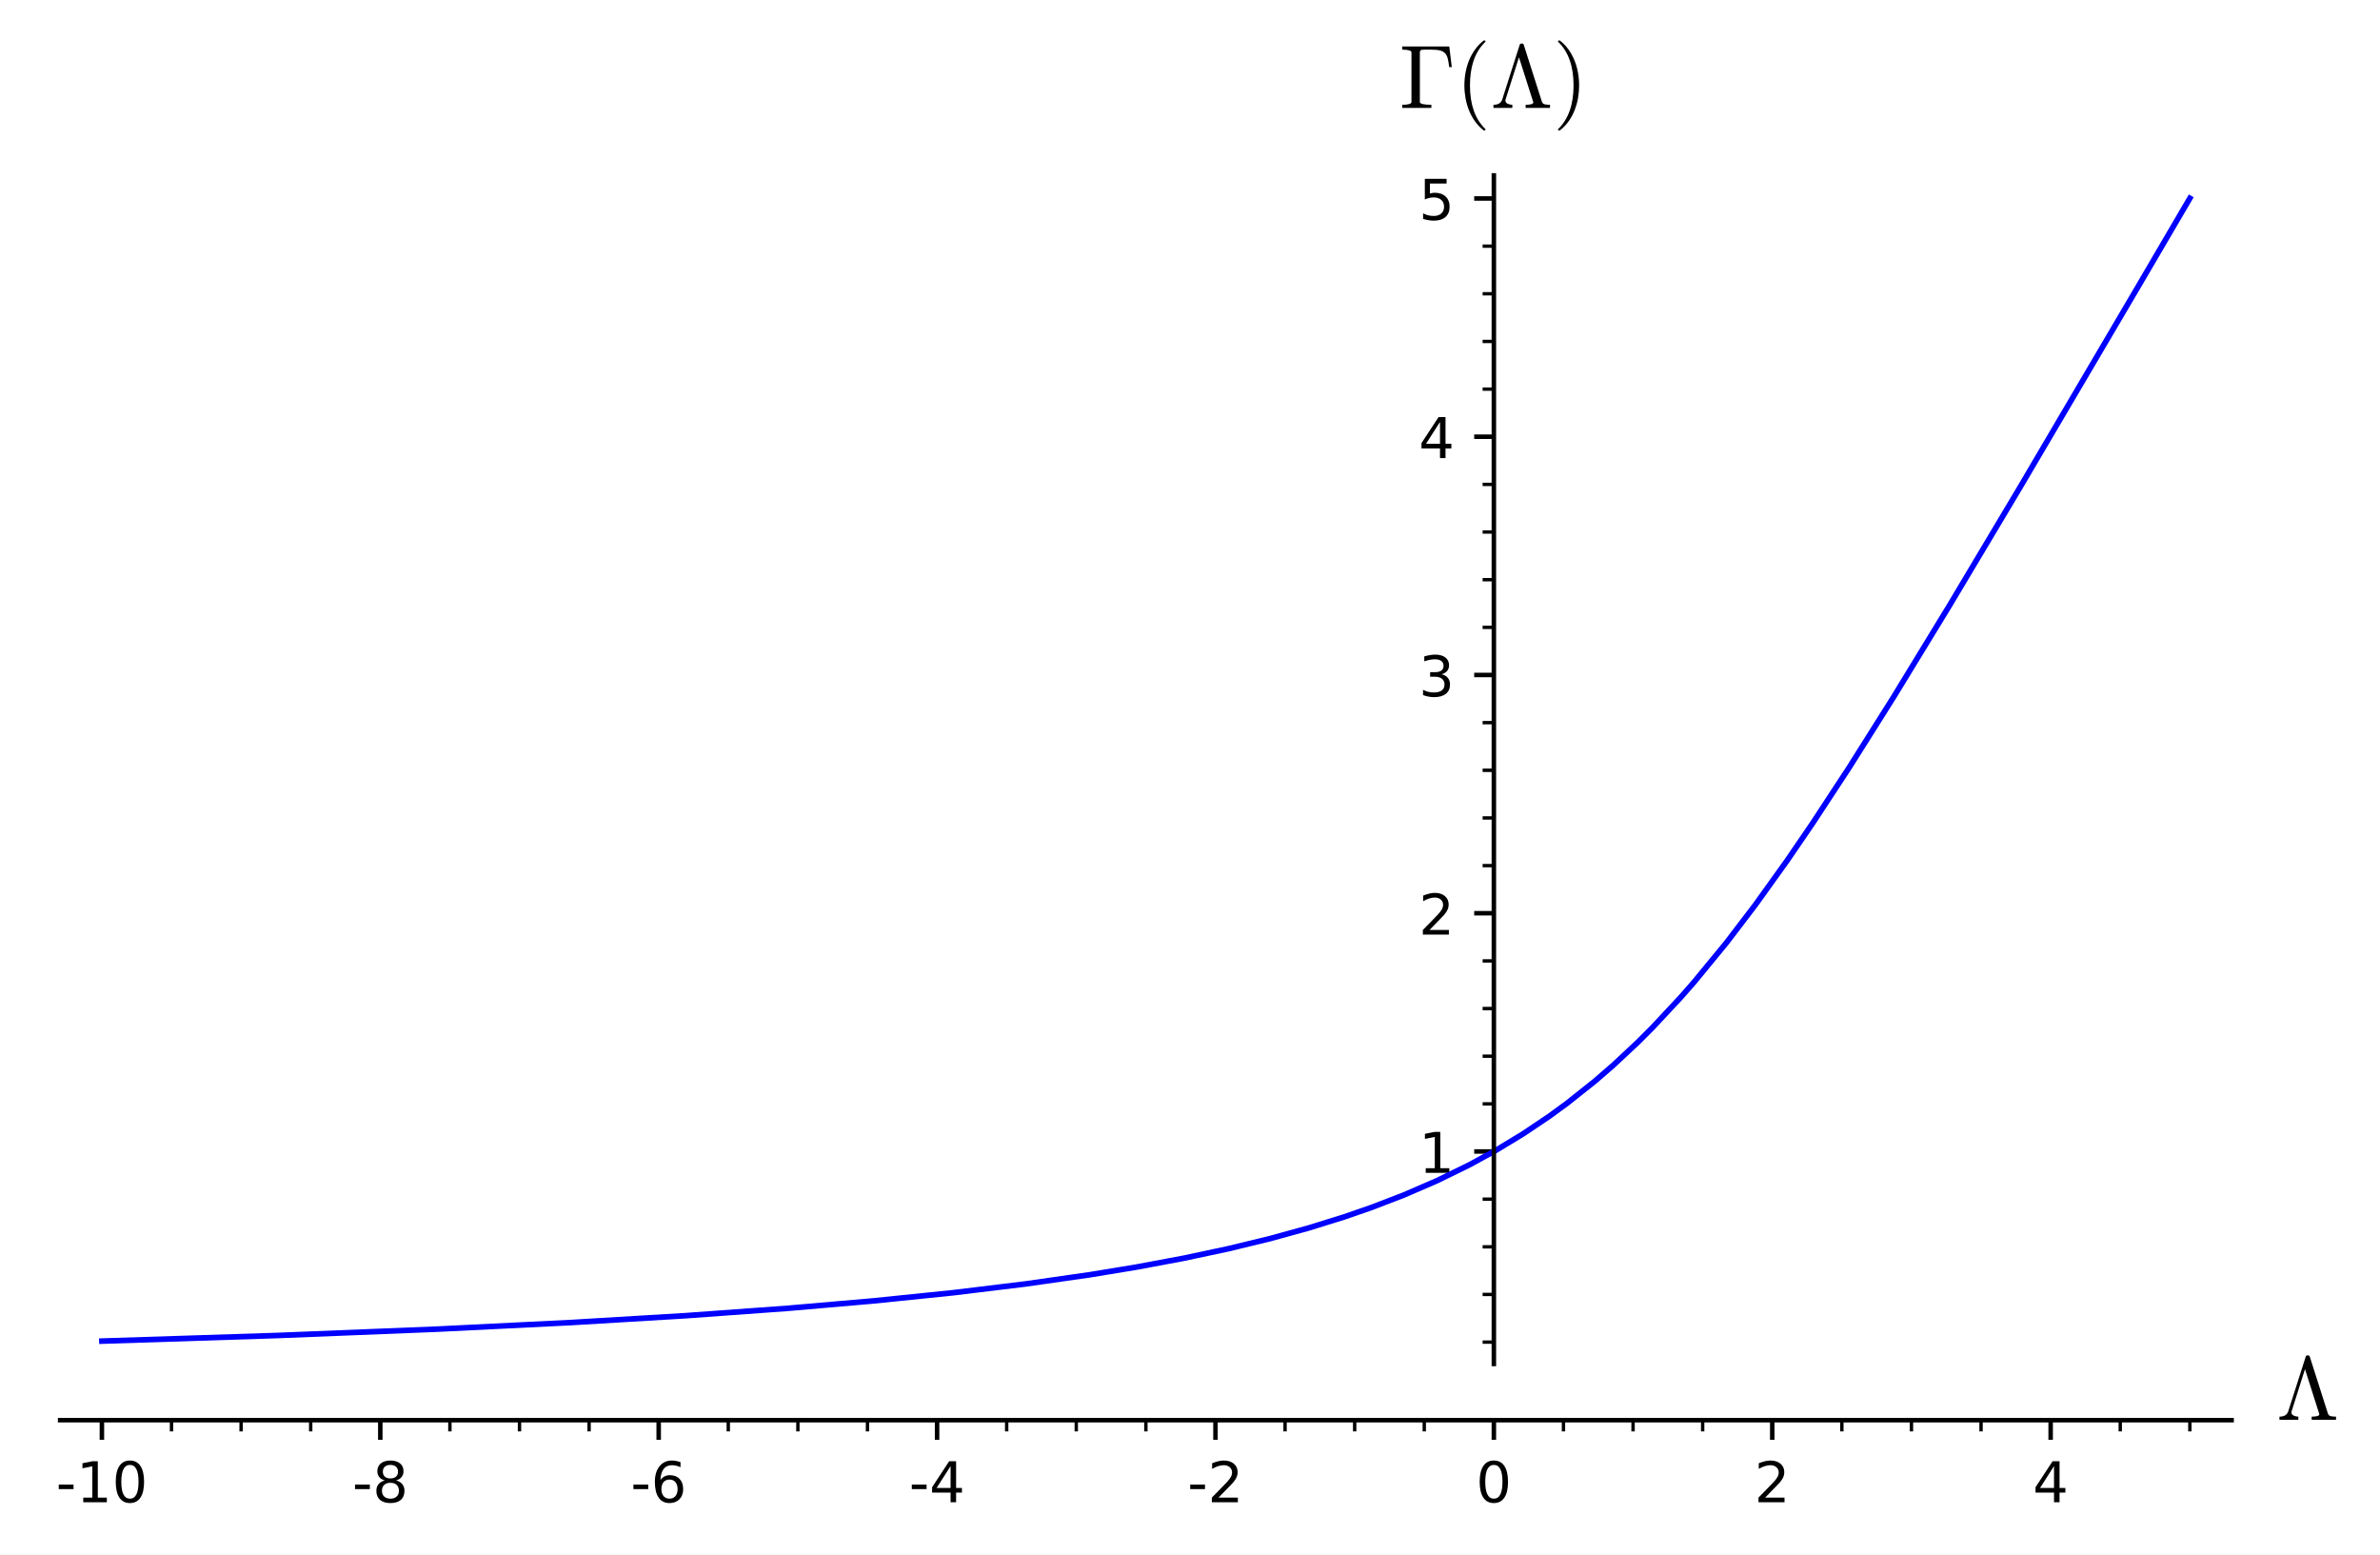
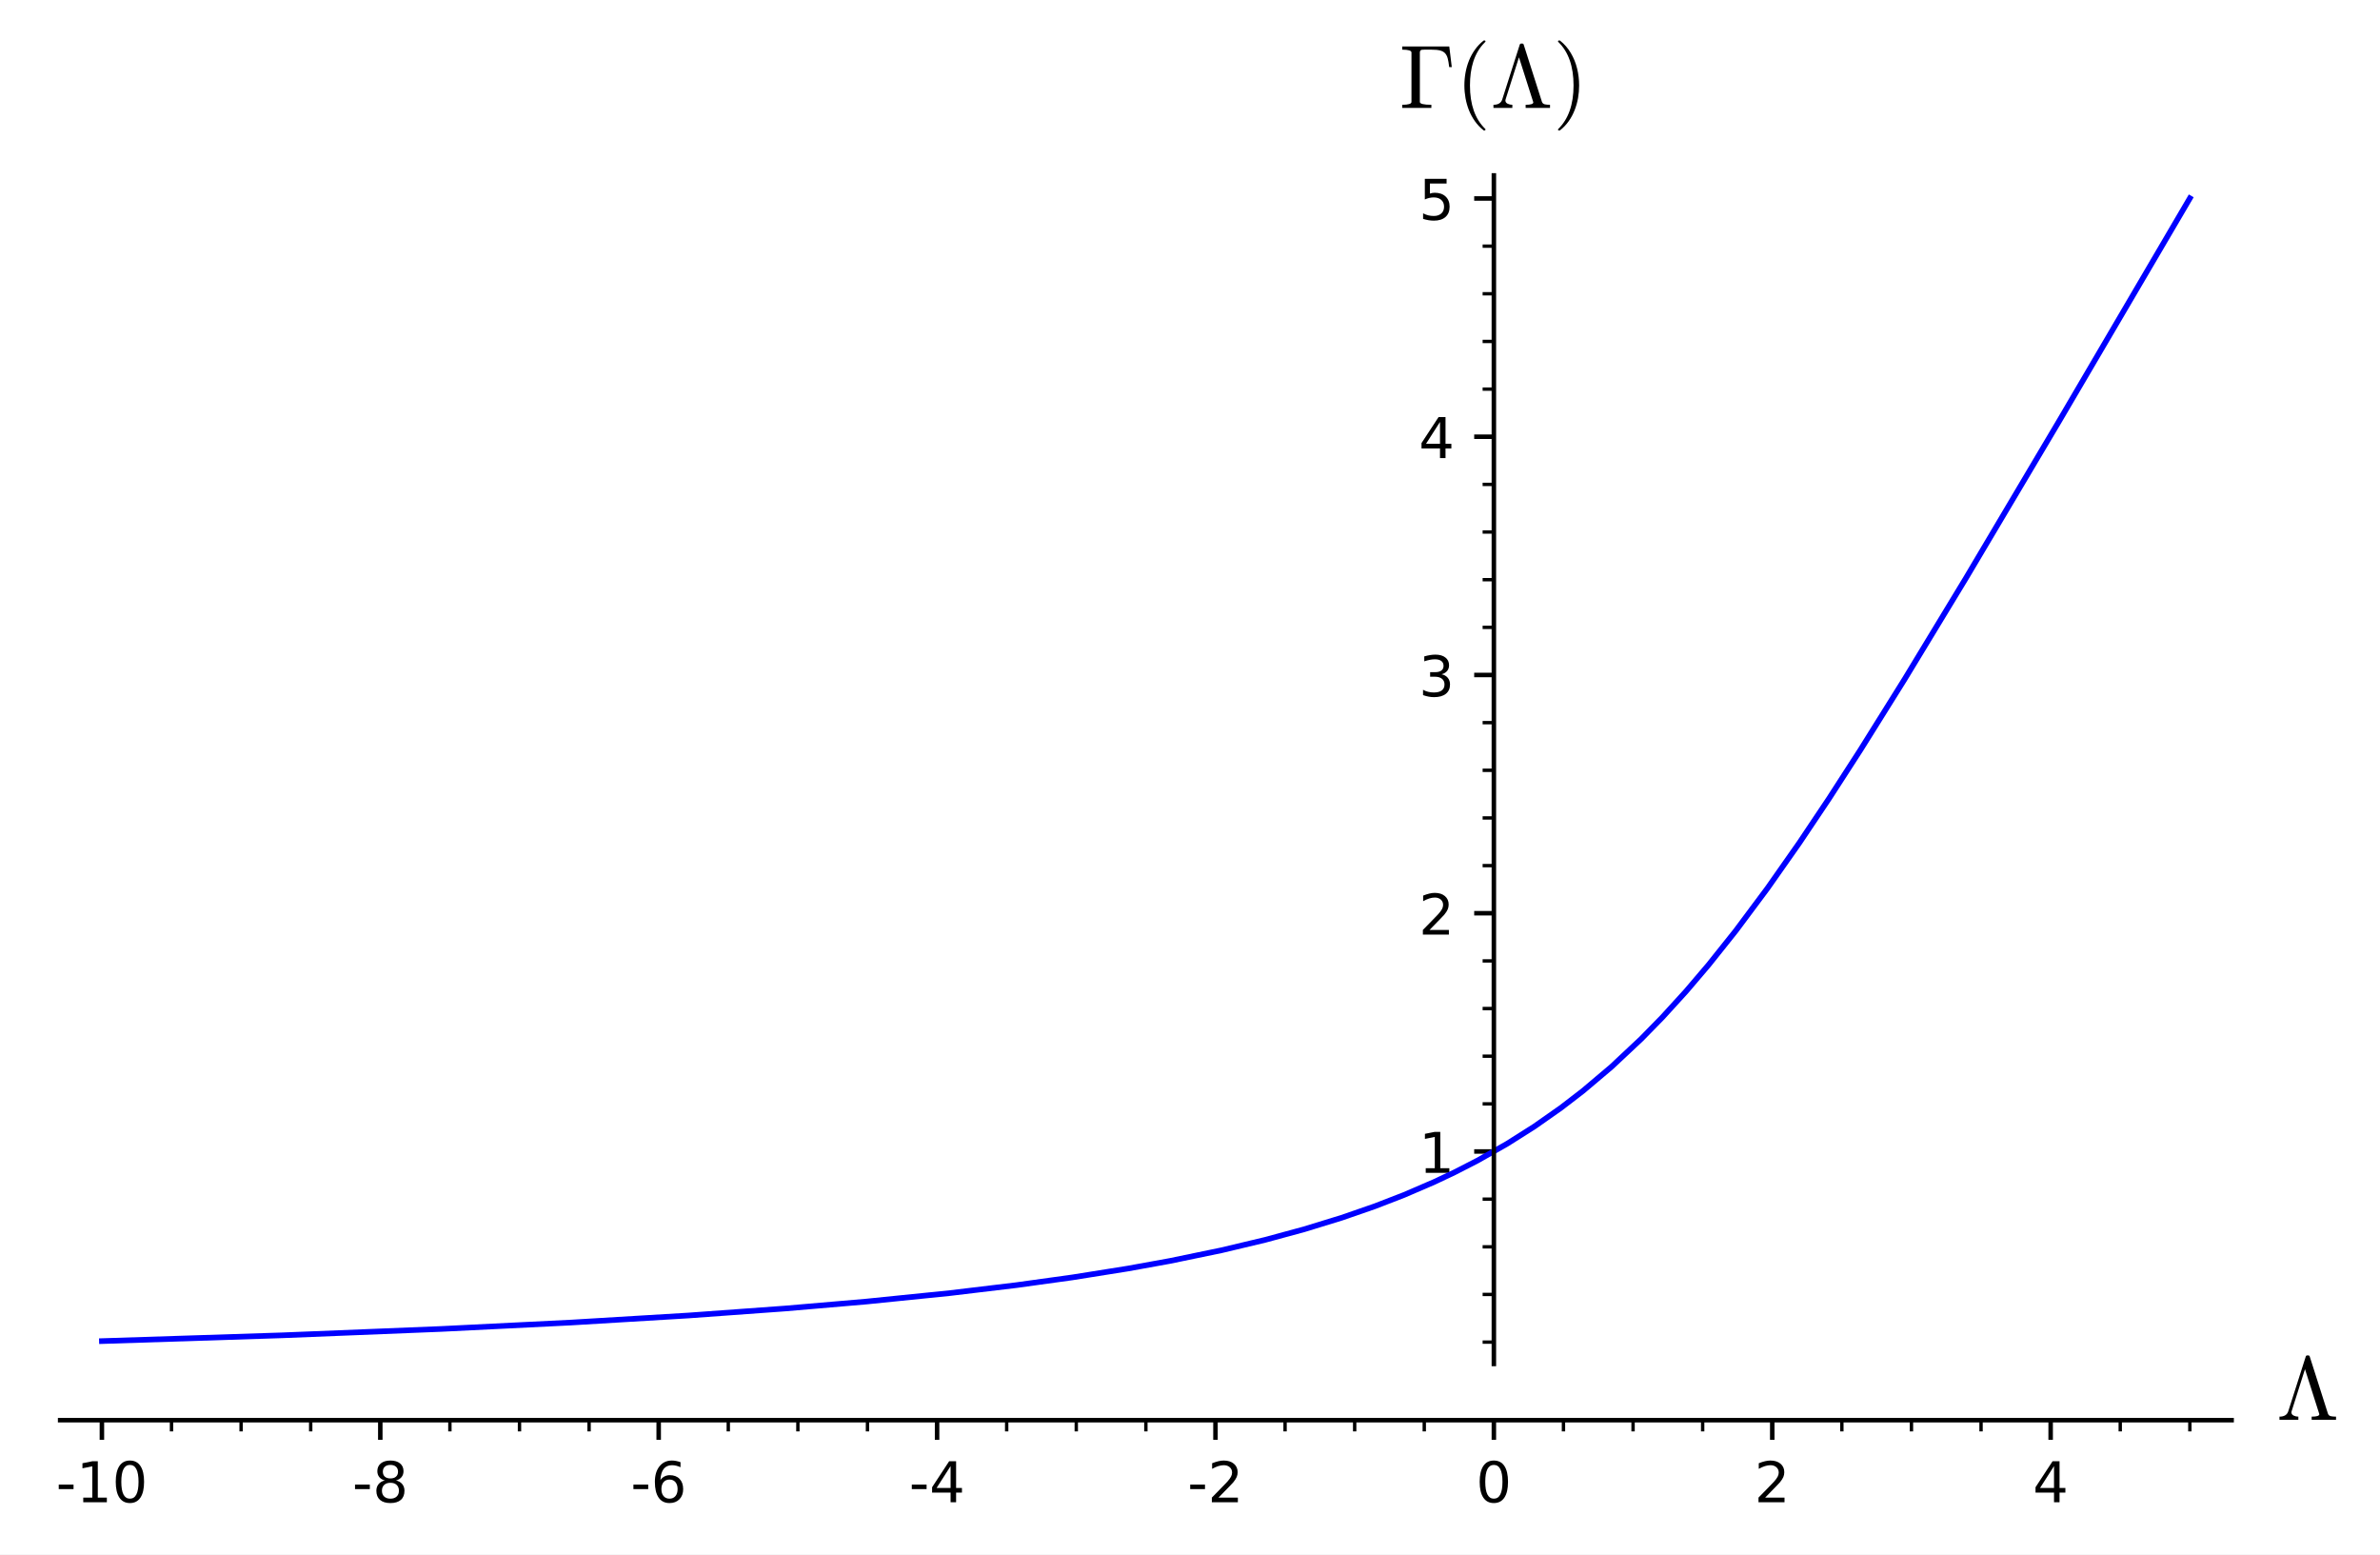
<svg xmlns="http://www.w3.org/2000/svg" xmlns:xlink="http://www.w3.org/1999/xlink" height="276.478pt" version="1.1" viewBox="0 0 423.422 276.478" width="423.422pt">
  <defs>
    <style type="text/css">
*{stroke-linecap:butt;stroke-linejoin:round;}
  </style>
  </defs>
  <g id="figure_1">
    <g id="patch_1">
      <path d="M 0 276.478  L 423.422 276.478  L 423.422 0  L 0 0  z " style="fill:#ffffff;" />
    </g>
    <g id="axes_1">
      <g id="patch_2">
        <path d="M 10.7 242.6  L 397.022 242.6  L 397.022 31.2  L 10.7 31.2  z " style="fill:#ffffff;" />
      </g>
      <g id="matplotlib.axis_1">
        <g id="xtick_1">
          <g id="line2d_1">
            <defs>
-               <path d="M 0 0  L 0 3.5  " id="m43105e24f4" style="stroke:#000000;stroke-width:0.8;" />
-             </defs>
-             <g>
-               <use style="stroke:#000000;stroke-width:0.8;" x="18.129" xlink:href="#m43105e24f4" y="252.6" />
+               <path d="M 0 0  L 0 3.5  " id="m2b4042c569" style="stroke:#000000;stroke-width:0.8;" />
+             </defs>
+             <g>
+               <use style="stroke:#000000;stroke-width:0.8;" x="18.129" xlink:href="#m2b4042c569" y="252.6" />
            </g>
          </g>
          <g id="text_1">
            <defs>
              <path d="M 4.891 31.391  L 31.203 31.391  L 31.203 23.391  L 4.891 23.391  z " id="DejaVuSans-2d" />
              <path d="M 12.406 8.297  L 28.516 8.297  L 28.516 63.922  L 10.984 60.406  L 10.984 69.391  L 28.422 72.906  L 38.281 72.906  L 38.281 8.297  L 54.391 8.297  L 54.391 0  L 12.406 0  z " id="DejaVuSans-31" />
              <path d="M 31.781 66.406  Q 24.172 66.406 20.328 58.906  Q 16.5 51.422 16.5 36.375  Q 16.5 21.391 20.328 13.891  Q 24.172 6.391 31.781 6.391  Q 39.453 6.391 43.281 13.891  Q 47.125 21.391 47.125 36.375  Q 47.125 51.422 43.281 58.906  Q 39.453 66.406 31.781 66.406  z M 31.781 74.219  Q 44.047 74.219 50.516 64.516  Q 56.984 54.828 56.984 36.375  Q 56.984 17.969 50.516 8.266  Q 44.047 -1.422 31.781 -1.422  Q 19.531 -1.422 13.062 8.266  Q 6.594 17.969 6.594 36.375  Q 6.594 54.828 13.062 64.516  Q 19.531 74.219 31.781 74.219  z " id="DejaVuSans-30" />
            </defs>
            <g transform="translate(9.962861 267.1984)scale(0.1 -0.1)">
              <use xlink:href="#DejaVuSans-2d" />
              <use x="36.084" xlink:href="#DejaVuSans-31" />
              <use x="99.707" xlink:href="#DejaVuSans-30" />
            </g>
          </g>
        </g>
        <g id="xtick_2">
          <g id="line2d_2">
            <g>
-               <use style="stroke:#000000;stroke-width:0.8;" x="67.658" xlink:href="#m43105e24f4" y="252.6" />
+               <use style="stroke:#000000;stroke-width:0.8;" x="67.658" xlink:href="#m2b4042c569" y="252.6" />
            </g>
          </g>
          <g id="text_2">
            <defs>
              <path d="M 31.781 34.625  Q 24.75 34.625 20.719 30.859  Q 16.703 27.094 16.703 20.516  Q 16.703 13.922 20.719 10.156  Q 24.75 6.391 31.781 6.391  Q 38.812 6.391 42.859 10.172  Q 46.922 13.969 46.922 20.516  Q 46.922 27.094 42.891 30.859  Q 38.875 34.625 31.781 34.625  z M 21.922 38.812  Q 15.578 40.375 12.031 44.719  Q 8.5 49.078 8.5 55.328  Q 8.5 64.062 14.719 69.141  Q 20.953 74.219 31.781 74.219  Q 42.672 74.219 48.875 69.141  Q 55.078 64.062 55.078 55.328  Q 55.078 49.078 51.531 44.719  Q 48 40.375 41.703 38.812  Q 48.828 37.156 52.797 32.312  Q 56.781 27.484 56.781 20.516  Q 56.781 9.906 50.312 4.234  Q 43.844 -1.422 31.781 -1.422  Q 19.734 -1.422 13.25 4.234  Q 6.781 9.906 6.781 20.516  Q 6.781 27.484 10.781 32.312  Q 14.797 37.156 21.922 38.812  z M 18.312 54.391  Q 18.312 48.734 21.844 45.562  Q 25.391 42.391 31.781 42.391  Q 38.141 42.391 41.719 45.562  Q 45.312 48.734 45.312 54.391  Q 45.312 60.062 41.719 63.234  Q 38.141 66.406 31.781 66.406  Q 25.391 66.406 21.844 63.234  Q 18.312 60.062 18.312 54.391  z " id="DejaVuSans-38" />
            </defs>
            <g transform="translate(62.67256 267.1984)scale(0.1 -0.1)">
              <use xlink:href="#DejaVuSans-2d" />
              <use x="36.084" xlink:href="#DejaVuSans-38" />
            </g>
          </g>
        </g>
        <g id="xtick_3">
          <g id="line2d_3">
            <g>
-               <use style="stroke:#000000;stroke-width:0.8;" x="117.186" xlink:href="#m43105e24f4" y="252.6" />
+               <use style="stroke:#000000;stroke-width:0.8;" x="117.186" xlink:href="#m2b4042c569" y="252.6" />
            </g>
          </g>
          <g id="text_3">
            <defs>
              <path d="M 33.016 40.375  Q 26.375 40.375 22.484 35.828  Q 18.609 31.297 18.609 23.391  Q 18.609 15.531 22.484 10.953  Q 26.375 6.391 33.016 6.391  Q 39.656 6.391 43.531 10.953  Q 47.406 15.531 47.406 23.391  Q 47.406 31.297 43.531 35.828  Q 39.656 40.375 33.016 40.375  z M 52.594 71.297  L 52.594 62.312  Q 48.875 64.062 45.094 64.984  Q 41.312 65.922 37.594 65.922  Q 27.828 65.922 22.672 59.328  Q 17.531 52.734 16.797 39.406  Q 19.672 43.656 24.016 45.922  Q 28.375 48.188 33.594 48.188  Q 44.578 48.188 50.953 41.516  Q 57.328 34.859 57.328 23.391  Q 57.328 12.156 50.688 5.359  Q 44.047 -1.422 33.016 -1.422  Q 20.359 -1.422 13.672 8.266  Q 6.984 17.969 6.984 36.375  Q 6.984 53.656 15.188 63.938  Q 23.391 74.219 37.203 74.219  Q 40.922 74.219 44.703 73.484  Q 48.484 72.75 52.594 71.297  z " id="DejaVuSans-36" />
            </defs>
            <g transform="translate(112.201 267.1984)scale(0.1 -0.1)">
              <use xlink:href="#DejaVuSans-2d" />
              <use x="36.084" xlink:href="#DejaVuSans-36" />
            </g>
          </g>
        </g>
        <g id="xtick_4">
          <g id="line2d_4">
            <g>
-               <use style="stroke:#000000;stroke-width:0.8;" x="166.715" xlink:href="#m43105e24f4" y="252.6" />
+               <use style="stroke:#000000;stroke-width:0.8;" x="166.715" xlink:href="#m2b4042c569" y="252.6" />
            </g>
          </g>
          <g id="text_4">
            <defs>
              <path d="M 37.797 64.312  L 12.891 25.391  L 37.797 25.391  z M 35.203 72.906  L 47.609 72.906  L 47.609 25.391  L 58.016 25.391  L 58.016 17.188  L 47.609 17.188  L 47.609 0  L 37.797 0  L 37.797 17.188  L 4.891 17.188  L 4.891 26.703  z " id="DejaVuSans-34" />
            </defs>
            <g transform="translate(161.7294 267.1984)scale(0.1 -0.1)">
              <use xlink:href="#DejaVuSans-2d" />
              <use x="36.084" xlink:href="#DejaVuSans-34" />
            </g>
          </g>
        </g>
        <g id="xtick_5">
          <g id="line2d_5">
            <g>
-               <use style="stroke:#000000;stroke-width:0.8;" x="216.243" xlink:href="#m43105e24f4" y="252.6" />
+               <use style="stroke:#000000;stroke-width:0.8;" x="216.243" xlink:href="#m2b4042c569" y="252.6" />
            </g>
          </g>
          <g id="text_5">
            <defs>
              <path d="M 19.188 8.297  L 53.609 8.297  L 53.609 0  L 7.328 0  L 7.328 8.297  Q 12.938 14.109 22.625 23.891  Q 32.328 33.688 34.812 36.531  Q 39.547 41.844 41.422 45.531  Q 43.312 49.219 43.312 52.781  Q 43.312 58.594 39.234 62.25  Q 35.156 65.922 28.609 65.922  Q 23.969 65.922 18.812 64.312  Q 13.672 62.703 7.812 59.422  L 7.812 69.391  Q 13.766 71.781 18.938 73  Q 24.125 74.219 28.422 74.219  Q 39.75 74.219 46.484 68.547  Q 53.219 62.891 53.219 53.422  Q 53.219 48.922 51.531 44.891  Q 49.859 40.875 45.406 35.406  Q 44.188 33.984 37.641 27.219  Q 31.109 20.453 19.188 8.297  z " id="DejaVuSans-32" />
            </defs>
            <g transform="translate(211.2579 267.1984)scale(0.1 -0.1)">
              <use xlink:href="#DejaVuSans-2d" />
              <use x="36.084" xlink:href="#DejaVuSans-32" />
            </g>
          </g>
        </g>
        <g id="xtick_6">
          <g id="line2d_6">
            <g>
-               <use style="stroke:#000000;stroke-width:0.8;" x="265.771" xlink:href="#m43105e24f4" y="252.6" />
+               <use style="stroke:#000000;stroke-width:0.8;" x="265.771" xlink:href="#m2b4042c569" y="252.6" />
            </g>
          </g>
          <g id="text_6">
            <g transform="translate(262.5902 267.1984)scale(0.1 -0.1)">
              <use xlink:href="#DejaVuSans-30" />
            </g>
          </g>
        </g>
        <g id="xtick_7">
          <g id="line2d_7">
            <g>
-               <use style="stroke:#000000;stroke-width:0.8;" x="315.3" xlink:href="#m43105e24f4" y="252.6" />
+               <use style="stroke:#000000;stroke-width:0.8;" x="315.3" xlink:href="#m2b4042c569" y="252.6" />
            </g>
          </g>
          <g id="text_7">
            <g transform="translate(312.1187 267.1984)scale(0.1 -0.1)">
              <use xlink:href="#DejaVuSans-32" />
            </g>
          </g>
        </g>
        <g id="xtick_8">
          <g id="line2d_8">
            <g>
-               <use style="stroke:#000000;stroke-width:0.8;" x="364.828" xlink:href="#m43105e24f4" y="252.6" />
+               <use style="stroke:#000000;stroke-width:0.8;" x="364.828" xlink:href="#m2b4042c569" y="252.6" />
            </g>
          </g>
          <g id="text_8">
            <g transform="translate(361.6471 267.1984)scale(0.1 -0.1)">
              <use xlink:href="#DejaVuSans-34" />
            </g>
          </g>
        </g>
        <g id="xtick_9">
          <g id="line2d_9">
            <defs>
-               <path d="M 0 0  L 0 2  " id="m6e35b08dad" style="stroke:#000000;stroke-width:0.6;" />
-             </defs>
-             <g>
-               <use style="stroke:#000000;stroke-width:0.6;" x="30.511" xlink:href="#m6e35b08dad" y="252.6" />
+               <path d="M 0 0  L 0 2  " id="m5edfd8a607" style="stroke:#000000;stroke-width:0.6;" />
+             </defs>
+             <g>
+               <use style="stroke:#000000;stroke-width:0.6;" x="30.511" xlink:href="#m5edfd8a607" y="252.6" />
            </g>
          </g>
        </g>
        <g id="xtick_10">
          <g id="line2d_10">
            <g>
-               <use style="stroke:#000000;stroke-width:0.6;" x="42.893" xlink:href="#m6e35b08dad" y="252.6" />
+               <use style="stroke:#000000;stroke-width:0.6;" x="42.893" xlink:href="#m5edfd8a607" y="252.6" />
            </g>
          </g>
        </g>
        <g id="xtick_11">
          <g id="line2d_11">
            <g>
-               <use style="stroke:#000000;stroke-width:0.6;" x="55.276" xlink:href="#m6e35b08dad" y="252.6" />
+               <use style="stroke:#000000;stroke-width:0.6;" x="55.276" xlink:href="#m5edfd8a607" y="252.6" />
            </g>
          </g>
        </g>
        <g id="xtick_12">
          <g id="line2d_12">
            <g>
-               <use style="stroke:#000000;stroke-width:0.6;" x="80.04" xlink:href="#m6e35b08dad" y="252.6" />
+               <use style="stroke:#000000;stroke-width:0.6;" x="80.04" xlink:href="#m5edfd8a607" y="252.6" />
            </g>
          </g>
        </g>
        <g id="xtick_13">
          <g id="line2d_13">
            <g>
-               <use style="stroke:#000000;stroke-width:0.6;" x="92.422" xlink:href="#m6e35b08dad" y="252.6" />
+               <use style="stroke:#000000;stroke-width:0.6;" x="92.422" xlink:href="#m5edfd8a607" y="252.6" />
            </g>
          </g>
        </g>
        <g id="xtick_14">
          <g id="line2d_14">
            <g>
-               <use style="stroke:#000000;stroke-width:0.6;" x="104.804" xlink:href="#m6e35b08dad" y="252.6" />
+               <use style="stroke:#000000;stroke-width:0.6;" x="104.804" xlink:href="#m5edfd8a607" y="252.6" />
            </g>
          </g>
        </g>
        <g id="xtick_15">
          <g id="line2d_15">
            <g>
-               <use style="stroke:#000000;stroke-width:0.6;" x="129.568" xlink:href="#m6e35b08dad" y="252.6" />
+               <use style="stroke:#000000;stroke-width:0.6;" x="129.568" xlink:href="#m5edfd8a607" y="252.6" />
            </g>
          </g>
        </g>
        <g id="xtick_16">
          <g id="line2d_16">
            <g>
-               <use style="stroke:#000000;stroke-width:0.6;" x="141.95" xlink:href="#m6e35b08dad" y="252.6" />
+               <use style="stroke:#000000;stroke-width:0.6;" x="141.95" xlink:href="#m5edfd8a607" y="252.6" />
            </g>
          </g>
        </g>
        <g id="xtick_17">
          <g id="line2d_17">
            <g>
-               <use style="stroke:#000000;stroke-width:0.6;" x="154.332" xlink:href="#m6e35b08dad" y="252.6" />
+               <use style="stroke:#000000;stroke-width:0.6;" x="154.332" xlink:href="#m5edfd8a607" y="252.6" />
            </g>
          </g>
        </g>
        <g id="xtick_18">
          <g id="line2d_18">
            <g>
-               <use style="stroke:#000000;stroke-width:0.6;" x="179.097" xlink:href="#m6e35b08dad" y="252.6" />
+               <use style="stroke:#000000;stroke-width:0.6;" x="179.097" xlink:href="#m5edfd8a607" y="252.6" />
            </g>
          </g>
        </g>
        <g id="xtick_19">
          <g id="line2d_19">
            <g>
-               <use style="stroke:#000000;stroke-width:0.6;" x="191.479" xlink:href="#m6e35b08dad" y="252.6" />
+               <use style="stroke:#000000;stroke-width:0.6;" x="191.479" xlink:href="#m5edfd8a607" y="252.6" />
            </g>
          </g>
        </g>
        <g id="xtick_20">
          <g id="line2d_20">
            <g>
-               <use style="stroke:#000000;stroke-width:0.6;" x="203.861" xlink:href="#m6e35b08dad" y="252.6" />
+               <use style="stroke:#000000;stroke-width:0.6;" x="203.861" xlink:href="#m5edfd8a607" y="252.6" />
            </g>
          </g>
        </g>
        <g id="xtick_21">
          <g id="line2d_21">
            <g>
-               <use style="stroke:#000000;stroke-width:0.6;" x="228.625" xlink:href="#m6e35b08dad" y="252.6" />
+               <use style="stroke:#000000;stroke-width:0.6;" x="228.625" xlink:href="#m5edfd8a607" y="252.6" />
            </g>
          </g>
        </g>
        <g id="xtick_22">
          <g id="line2d_22">
            <g>
-               <use style="stroke:#000000;stroke-width:0.6;" x="241.007" xlink:href="#m6e35b08dad" y="252.6" />
+               <use style="stroke:#000000;stroke-width:0.6;" x="241.007" xlink:href="#m5edfd8a607" y="252.6" />
            </g>
          </g>
        </g>
        <g id="xtick_23">
          <g id="line2d_23">
            <g>
-               <use style="stroke:#000000;stroke-width:0.6;" x="253.389" xlink:href="#m6e35b08dad" y="252.6" />
+               <use style="stroke:#000000;stroke-width:0.6;" x="253.389" xlink:href="#m5edfd8a607" y="252.6" />
            </g>
          </g>
        </g>
        <g id="xtick_24">
          <g id="line2d_24">
            <g>
-               <use style="stroke:#000000;stroke-width:0.6;" x="278.154" xlink:href="#m6e35b08dad" y="252.6" />
+               <use style="stroke:#000000;stroke-width:0.6;" x="278.154" xlink:href="#m5edfd8a607" y="252.6" />
            </g>
          </g>
        </g>
        <g id="xtick_25">
          <g id="line2d_25">
            <g>
-               <use style="stroke:#000000;stroke-width:0.6;" x="290.536" xlink:href="#m6e35b08dad" y="252.6" />
+               <use style="stroke:#000000;stroke-width:0.6;" x="290.536" xlink:href="#m5edfd8a607" y="252.6" />
            </g>
          </g>
        </g>
        <g id="xtick_26">
          <g id="line2d_26">
            <g>
-               <use style="stroke:#000000;stroke-width:0.6;" x="302.918" xlink:href="#m6e35b08dad" y="252.6" />
+               <use style="stroke:#000000;stroke-width:0.6;" x="302.918" xlink:href="#m5edfd8a607" y="252.6" />
            </g>
          </g>
        </g>
        <g id="xtick_27">
          <g id="line2d_27">
            <g>
-               <use style="stroke:#000000;stroke-width:0.6;" x="327.682" xlink:href="#m6e35b08dad" y="252.6" />
+               <use style="stroke:#000000;stroke-width:0.6;" x="327.682" xlink:href="#m5edfd8a607" y="252.6" />
            </g>
          </g>
        </g>
        <g id="xtick_28">
          <g id="line2d_28">
            <g>
-               <use style="stroke:#000000;stroke-width:0.6;" x="340.064" xlink:href="#m6e35b08dad" y="252.6" />
+               <use style="stroke:#000000;stroke-width:0.6;" x="340.064" xlink:href="#m5edfd8a607" y="252.6" />
            </g>
          </g>
        </g>
        <g id="xtick_29">
          <g id="line2d_29">
            <g>
-               <use style="stroke:#000000;stroke-width:0.6;" x="352.446" xlink:href="#m6e35b08dad" y="252.6" />
+               <use style="stroke:#000000;stroke-width:0.6;" x="352.446" xlink:href="#m5edfd8a607" y="252.6" />
            </g>
          </g>
        </g>
        <g id="xtick_30">
          <g id="line2d_30">
            <g>
-               <use style="stroke:#000000;stroke-width:0.6;" x="377.21" xlink:href="#m6e35b08dad" y="252.6" />
+               <use style="stroke:#000000;stroke-width:0.6;" x="377.21" xlink:href="#m5edfd8a607" y="252.6" />
            </g>
          </g>
        </g>
        <g id="xtick_31">
          <g id="line2d_31">
            <g>
-               <use style="stroke:#000000;stroke-width:0.6;" x="389.593" xlink:href="#m6e35b08dad" y="252.6" />
+               <use style="stroke:#000000;stroke-width:0.6;" x="389.593" xlink:href="#m5edfd8a607" y="252.6" />
            </g>
          </g>
        </g>
        <g id="text_9">
          <defs>
            <path d="M 3.219 0  L 3.219 3.516  Q 11.031 3.516 12.984 9.422  L 32.516 70.516  Q 32.859 71.578 33.984 71.578  L 35.297 71.578  Q 35.844 71.578 36.25 71.281  Q 36.672 71 36.812 70.516  L 57.172 6.688  Q 58.062 4.547 60.297 4.031  Q 62.547 3.516 66.109 3.516  L 66.109 0  L 39.016 0  L 39.016 3.516  Q 47.516 3.516 47.516 6.203  Q 47.516 6.5 47.406 6.688  L 31.594 56.297  L 16.703 9.422  Q 16.5 8.734 16.5 8.406  Q 16.5 5.906 18.969 4.703  Q 21.438 3.516 24.219 3.516  L 24.219 0  z " id="Cmr10-a4" />
          </defs>
          <g transform="translate(405.0219 252.6)scale(0.16 -0.16)">
            <use transform="translate(0 0.421875)" xlink:href="#Cmr10-a4" />
          </g>
        </g>
      </g>
      <g id="matplotlib.axis_2">
        <g id="ytick_1">
          <g id="line2d_32">
            <defs>
-               <path d="M 0 0  L -3.5 0  " id="m5e3c32576d" style="stroke:#000000;stroke-width:0.8;" />
-             </defs>
-             <g>
-               <use style="stroke:#000000;stroke-width:0.8;" x="265.771" xlink:href="#m5e3c32576d" y="204.81" />
+               <path d="M 0 0  L -3.5 0  " id="ma84558b2c0" style="stroke:#000000;stroke-width:0.8;" />
+             </defs>
+             <g>
+               <use style="stroke:#000000;stroke-width:0.8;" x="265.771" xlink:href="#ma84558b2c0" y="204.81" />
            </g>
          </g>
          <g id="text_10">
            <g transform="translate(252.409 208.6092)scale(0.1 -0.1)">
              <use xlink:href="#DejaVuSans-31" />
            </g>
          </g>
        </g>
        <g id="ytick_2">
          <g id="line2d_33">
            <g>
-               <use style="stroke:#000000;stroke-width:0.8;" x="265.771" xlink:href="#m5e3c32576d" y="162.433" />
+               <use style="stroke:#000000;stroke-width:0.8;" x="265.771" xlink:href="#ma84558b2c0" y="162.433" />
            </g>
          </g>
          <g id="text_11">
            <g transform="translate(252.409 166.2327)scale(0.1 -0.1)">
              <use xlink:href="#DejaVuSans-32" />
            </g>
          </g>
        </g>
        <g id="ytick_3">
          <g id="line2d_34">
            <g>
-               <use style="stroke:#000000;stroke-width:0.8;" x="265.771" xlink:href="#m5e3c32576d" y="120.057" />
+               <use style="stroke:#000000;stroke-width:0.8;" x="265.771" xlink:href="#ma84558b2c0" y="120.057" />
            </g>
          </g>
          <g id="text_12">
            <defs>
              <path d="M 40.578 39.312  Q 47.656 37.797 51.625 33  Q 55.609 28.219 55.609 21.188  Q 55.609 10.406 48.188 4.484  Q 40.766 -1.422 27.094 -1.422  Q 22.516 -1.422 17.656 -0.516  Q 12.797 0.391 7.625 2.203  L 7.625 11.719  Q 11.719 9.328 16.594 8.109  Q 21.484 6.891 26.812 6.891  Q 36.078 6.891 40.938 10.547  Q 45.797 14.203 45.797 21.188  Q 45.797 27.641 41.281 31.266  Q 36.766 34.906 28.719 34.906  L 20.219 34.906  L 20.219 43.016  L 29.109 43.016  Q 36.375 43.016 40.234 45.922  Q 44.094 48.828 44.094 54.297  Q 44.094 59.906 40.109 62.906  Q 36.141 65.922 28.719 65.922  Q 24.656 65.922 20.016 65.031  Q 15.375 64.156 9.812 62.312  L 9.812 71.094  Q 15.438 72.656 20.344 73.438  Q 25.25 74.219 29.594 74.219  Q 40.828 74.219 47.359 69.109  Q 53.906 64.016 53.906 55.328  Q 53.906 49.266 50.438 45.094  Q 46.969 40.922 40.578 39.312  z " id="DejaVuSans-33" />
            </defs>
            <g transform="translate(252.409 123.8561)scale(0.1 -0.1)">
              <use xlink:href="#DejaVuSans-33" />
            </g>
          </g>
        </g>
        <g id="ytick_4">
          <g id="line2d_35">
            <g>
-               <use style="stroke:#000000;stroke-width:0.8;" x="265.771" xlink:href="#m5e3c32576d" y="77.68" />
+               <use style="stroke:#000000;stroke-width:0.8;" x="265.771" xlink:href="#ma84558b2c0" y="77.68" />
            </g>
          </g>
          <g id="text_13">
            <g transform="translate(252.409 81.47958)scale(0.1 -0.1)">
              <use xlink:href="#DejaVuSans-34" />
            </g>
          </g>
        </g>
        <g id="ytick_5">
          <g id="line2d_36">
            <g>
-               <use style="stroke:#000000;stroke-width:0.8;" x="265.771" xlink:href="#m5e3c32576d" y="35.304" />
+               <use style="stroke:#000000;stroke-width:0.8;" x="265.771" xlink:href="#ma84558b2c0" y="35.304" />
            </g>
          </g>
          <g id="text_14">
            <defs>
              <path d="M 10.797 72.906  L 49.516 72.906  L 49.516 64.594  L 19.828 64.594  L 19.828 46.734  Q 21.969 47.469 24.109 47.828  Q 26.266 48.188 28.422 48.188  Q 40.625 48.188 47.75 41.5  Q 54.891 34.812 54.891 23.391  Q 54.891 11.625 47.562 5.094  Q 40.234 -1.422 26.906 -1.422  Q 22.312 -1.422 17.547 -0.641  Q 12.797 0.141 7.719 1.703  L 7.719 11.625  Q 12.109 9.234 16.797 8.062  Q 21.484 6.891 26.703 6.891  Q 35.156 6.891 40.078 11.328  Q 45.016 15.766 45.016 23.391  Q 45.016 31 40.078 35.438  Q 35.156 39.891 26.703 39.891  Q 22.75 39.891 18.812 39.016  Q 14.891 38.141 10.797 36.281  z " id="DejaVuSans-35" />
            </defs>
            <g transform="translate(252.409 39.10305)scale(0.1 -0.1)">
              <use xlink:href="#DejaVuSans-35" />
            </g>
          </g>
        </g>
        <g id="ytick_6">
          <g id="line2d_37">
            <defs>
-               <path d="M 0 0  L -2 0  " id="mc8f601a456" style="stroke:#000000;stroke-width:0.6;" />
-             </defs>
-             <g>
-               <use style="stroke:#000000;stroke-width:0.6;" x="265.771" xlink:href="#mc8f601a456" y="238.711" />
+               <path d="M 0 0  L -2 0  " id="m6f6b4afbae" style="stroke:#000000;stroke-width:0.6;" />
+             </defs>
+             <g>
+               <use style="stroke:#000000;stroke-width:0.6;" x="265.771" xlink:href="#m6f6b4afbae" y="238.711" />
            </g>
          </g>
        </g>
        <g id="ytick_7">
          <g id="line2d_38">
            <g>
-               <use style="stroke:#000000;stroke-width:0.6;" x="265.771" xlink:href="#mc8f601a456" y="230.236" />
+               <use style="stroke:#000000;stroke-width:0.6;" x="265.771" xlink:href="#m6f6b4afbae" y="230.236" />
            </g>
          </g>
        </g>
        <g id="ytick_8">
          <g id="line2d_39">
            <g>
-               <use style="stroke:#000000;stroke-width:0.6;" x="265.771" xlink:href="#mc8f601a456" y="221.761" />
+               <use style="stroke:#000000;stroke-width:0.6;" x="265.771" xlink:href="#m6f6b4afbae" y="221.761" />
            </g>
          </g>
        </g>
        <g id="ytick_9">
          <g id="line2d_40">
            <g>
-               <use style="stroke:#000000;stroke-width:0.6;" x="265.771" xlink:href="#mc8f601a456" y="213.285" />
+               <use style="stroke:#000000;stroke-width:0.6;" x="265.771" xlink:href="#m6f6b4afbae" y="213.285" />
            </g>
          </g>
        </g>
        <g id="ytick_10">
          <g id="line2d_41">
            <g>
-               <use style="stroke:#000000;stroke-width:0.6;" x="265.771" xlink:href="#mc8f601a456" y="196.335" />
+               <use style="stroke:#000000;stroke-width:0.6;" x="265.771" xlink:href="#m6f6b4afbae" y="196.335" />
            </g>
          </g>
        </g>
        <g id="ytick_11">
          <g id="line2d_42">
            <g>
-               <use style="stroke:#000000;stroke-width:0.6;" x="265.771" xlink:href="#mc8f601a456" y="187.859" />
+               <use style="stroke:#000000;stroke-width:0.6;" x="265.771" xlink:href="#m6f6b4afbae" y="187.859" />
            </g>
          </g>
        </g>
        <g id="ytick_12">
          <g id="line2d_43">
            <g>
-               <use style="stroke:#000000;stroke-width:0.6;" x="265.771" xlink:href="#mc8f601a456" y="179.384" />
+               <use style="stroke:#000000;stroke-width:0.6;" x="265.771" xlink:href="#m6f6b4afbae" y="179.384" />
            </g>
          </g>
        </g>
        <g id="ytick_13">
          <g id="line2d_44">
            <g>
-               <use style="stroke:#000000;stroke-width:0.6;" x="265.771" xlink:href="#mc8f601a456" y="170.909" />
+               <use style="stroke:#000000;stroke-width:0.6;" x="265.771" xlink:href="#m6f6b4afbae" y="170.909" />
            </g>
          </g>
        </g>
        <g id="ytick_14">
          <g id="line2d_45">
            <g>
-               <use style="stroke:#000000;stroke-width:0.6;" x="265.771" xlink:href="#mc8f601a456" y="153.958" />
+               <use style="stroke:#000000;stroke-width:0.6;" x="265.771" xlink:href="#m6f6b4afbae" y="153.958" />
            </g>
          </g>
        </g>
        <g id="ytick_15">
          <g id="line2d_46">
            <g>
-               <use style="stroke:#000000;stroke-width:0.6;" x="265.771" xlink:href="#mc8f601a456" y="145.483" />
+               <use style="stroke:#000000;stroke-width:0.6;" x="265.771" xlink:href="#m6f6b4afbae" y="145.483" />
            </g>
          </g>
        </g>
        <g id="ytick_16">
          <g id="line2d_47">
            <g>
-               <use style="stroke:#000000;stroke-width:0.6;" x="265.771" xlink:href="#mc8f601a456" y="137.008" />
+               <use style="stroke:#000000;stroke-width:0.6;" x="265.771" xlink:href="#m6f6b4afbae" y="137.008" />
            </g>
          </g>
        </g>
        <g id="ytick_17">
          <g id="line2d_48">
            <g>
-               <use style="stroke:#000000;stroke-width:0.6;" x="265.771" xlink:href="#mc8f601a456" y="128.532" />
+               <use style="stroke:#000000;stroke-width:0.6;" x="265.771" xlink:href="#m6f6b4afbae" y="128.532" />
            </g>
          </g>
        </g>
        <g id="ytick_18">
          <g id="line2d_49">
            <g>
-               <use style="stroke:#000000;stroke-width:0.6;" x="265.771" xlink:href="#mc8f601a456" y="111.582" />
+               <use style="stroke:#000000;stroke-width:0.6;" x="265.771" xlink:href="#m6f6b4afbae" y="111.582" />
            </g>
          </g>
        </g>
        <g id="ytick_19">
          <g id="line2d_50">
            <g>
-               <use style="stroke:#000000;stroke-width:0.6;" x="265.771" xlink:href="#mc8f601a456" y="103.106" />
+               <use style="stroke:#000000;stroke-width:0.6;" x="265.771" xlink:href="#m6f6b4afbae" y="103.106" />
            </g>
          </g>
        </g>
        <g id="ytick_20">
          <g id="line2d_51">
            <g>
-               <use style="stroke:#000000;stroke-width:0.6;" x="265.771" xlink:href="#mc8f601a456" y="94.631" />
+               <use style="stroke:#000000;stroke-width:0.6;" x="265.771" xlink:href="#m6f6b4afbae" y="94.631" />
            </g>
          </g>
        </g>
        <g id="ytick_21">
          <g id="line2d_52">
            <g>
-               <use style="stroke:#000000;stroke-width:0.6;" x="265.771" xlink:href="#mc8f601a456" y="86.156" />
+               <use style="stroke:#000000;stroke-width:0.6;" x="265.771" xlink:href="#m6f6b4afbae" y="86.156" />
            </g>
          </g>
        </g>
        <g id="ytick_22">
          <g id="line2d_53">
            <g>
-               <use style="stroke:#000000;stroke-width:0.6;" x="265.771" xlink:href="#mc8f601a456" y="69.205" />
+               <use style="stroke:#000000;stroke-width:0.6;" x="265.771" xlink:href="#m6f6b4afbae" y="69.205" />
            </g>
          </g>
        </g>
        <g id="ytick_23">
          <g id="line2d_54">
            <g>
-               <use style="stroke:#000000;stroke-width:0.6;" x="265.771" xlink:href="#mc8f601a456" y="60.73" />
+               <use style="stroke:#000000;stroke-width:0.6;" x="265.771" xlink:href="#m6f6b4afbae" y="60.73" />
            </g>
          </g>
        </g>
        <g id="ytick_24">
          <g id="line2d_55">
            <g>
-               <use style="stroke:#000000;stroke-width:0.6;" x="265.771" xlink:href="#mc8f601a456" y="52.254" />
+               <use style="stroke:#000000;stroke-width:0.6;" x="265.771" xlink:href="#m6f6b4afbae" y="52.254" />
            </g>
          </g>
        </g>
        <g id="ytick_25">
          <g id="line2d_56">
            <g>
-               <use style="stroke:#000000;stroke-width:0.6;" x="265.771" xlink:href="#mc8f601a456" y="43.779" />
+               <use style="stroke:#000000;stroke-width:0.6;" x="265.771" xlink:href="#m6f6b4afbae" y="43.779" />
            </g>
          </g>
        </g>
        <g id="text_15">
          <defs>
            <path d="M 3.078 0  L 3.078 3.516  Q 13.375 3.516 13.375 6.688  L 13.375 61.625  Q 13.375 64.797 3.078 64.797  L 3.078 68.312  L 55.422 68.312  L 58.203 45.406  L 55.328 45.406  Q 54.594 51.766 53.641 55.219  Q 52.688 58.688 50.734 60.812  Q 48.781 62.938 45.266 63.859  Q 41.75 64.797 35.5 64.797  L 27.781 64.797  Q 25.984 64.797 24.969 64.641  Q 23.969 64.5 23.328 63.797  Q 22.703 63.094 22.703 61.625  L 22.703 6.688  Q 22.703 3.516 35.5 3.516  L 35.5 0  z " id="Cmr10-a1" />
            <path d="M 31 -24.812  Q 25.438 -20.406 21.406 -14.719  Q 17.391 -9.031 14.812 -2.578  Q 12.25 3.859 10.984 10.891  Q 9.719 17.922 9.719 25  Q 9.719 32.172 10.984 39.203  Q 12.25 46.234 14.859 52.734  Q 17.484 59.234 21.531 64.891  Q 25.594 70.562 31 74.812  Q 31 75 31.5 75  L 32.422 75  Q 32.719 75 32.953 74.734  Q 33.203 74.469 33.203 74.125  Q 33.203 73.688 33.016 73.484  Q 28.125 68.703 24.875 63.234  Q 21.625 57.766 19.641 51.578  Q 17.672 45.406 16.797 38.781  Q 15.922 32.172 15.922 25  Q 15.922 -6.781 32.906 -23.297  Q 33.203 -23.578 33.203 -24.125  Q 33.203 -24.359 32.938 -24.672  Q 32.672 -25 32.422 -25  L 31.5 -25  Q 31 -25 31 -24.812  z " id="Cmr10-28" />
            <path d="M 6.5 -25  Q 5.609 -25 5.609 -24.125  Q 5.609 -23.688 5.812 -23.484  Q 22.906 -6.781 22.906 25  Q 22.906 56.781 6 73.297  Q 5.609 73.531 5.609 74.125  Q 5.609 74.469 5.875 74.734  Q 6.156 75 6.5 75  L 7.422 75  Q 7.719 75 7.906 74.812  Q 15.094 69.141 19.875 61.031  Q 24.656 52.938 26.875 43.75  Q 29.109 34.578 29.109 25  Q 29.109 17.922 27.906 11.062  Q 26.703 4.203 24.094 -2.453  Q 21.484 -9.125 17.484 -14.766  Q 13.484 -20.406 7.906 -24.812  Q 7.719 -25 7.422 -25  z " id="Cmr10-29" />
          </defs>
          <g transform="translate(248.9715 19.2)scale(0.16 -0.16)">
            <use xlink:href="#Cmr10-a1" />
            <use transform="translate(62.5 0)" xlink:href="#Cmr10-28" />
            <use transform="translate(101.3184 0)" xlink:href="#Cmr10-a4" />
            <use transform="translate(170.7031 0)" xlink:href="#Cmr10-29" />
          </g>
        </g>
      </g>
      <g id="line2d_57">
-         <path clip-path="url(#p498348cdf9)" d="M 18.129 238.535  L 49.447 237.533  L 77.765 236.406  L 101.637 235.233  L 121.994 234.014  L 140.204 232.697  L 155.44 231.379  L 169.668 229.921  L 182.54 228.357  L 193.996 226.717  L 202.184 225.369  L 210.654 223.784  L 218.556 222.099  L 225.942 220.307  L 232.765 218.429  L 239.078 216.468  L 243.944 214.786  L 249.777 212.544  L 255.673 209.991  L 261.432 207.174  L 266.006 204.676  L 270.983 201.664  L 275.66 198.522  L 278.785 196.24  L 283.793 192.254  L 287.042 189.438  L 291.319 185.44  L 294.031 182.729  L 299.053 177.344  L 301.391 174.676  L 307.126 167.706  L 312.28 160.956  L 317.944 153.062  L 322.495 146.405  L 328.983 136.516  L 336.907 123.946  L 346.823 107.707  L 359.442 86.567  L 380.542 50.717  L 389.593 35.265  L 389.593 35.265  " style="fill:none;stroke:#0000ff;stroke-linecap:square;" />
+         <path clip-path="url(#pc1aac3a64e)" d="M 18.129 238.535  L 50.166 237.507  L 78.481 236.374  L 101.611 235.234  L 122.468 233.982  L 139.753 232.732  L 154.142 231.501  L 169.008 229.994  L 180.82 228.581  L 190.79 227.203  L 200.696 225.626  L 208.145 224.276  L 217.36 222.368  L 225.081 220.528  L 232.026 218.644  L 238.717 216.587  L 244.575 214.556  L 249.781 212.543  L 255.193 210.211  L 258.797 208.505  L 262.884 206.407  L 268.116 203.438  L 272.965 200.371  L 277.707 197.045  L 281.595 194.055  L 286.664 189.775  L 292.003 184.769  L 295.75 180.94  L 299.952 176.33  L 303.96 171.626  L 308.798 165.564  L 314.434 158.009  L 320.103 149.936  L 325.384 142.055  L 330.966 133.415  L 338.868 120.774  L 349.762 102.82  L 366.42 74.754  L 389.593 35.265  L 389.593 35.265  " style="fill:none;stroke:#0000ff;stroke-linecap:square;" />
      </g>
      <g id="patch_3">
        <path d="M 265.771 242.6  L 265.771 31.2  " style="fill:none;stroke:#000000;stroke-linecap:square;stroke-linejoin:miter;stroke-width:0.8;" />
      </g>
      <g id="patch_4">
        <path d="M 10.7 252.6  L 397.022 252.6  " style="fill:none;stroke:#000000;stroke-linecap:square;stroke-linejoin:miter;stroke-width:0.8;" />
      </g>
    </g>
  </g>
  <defs>
-     <clipPath id="p498348cdf9">
+     <clipPath id="pc1aac3a64e">
      <rect height="211.4" width="386.322" x="10.7" y="31.2" />
    </clipPath>
  </defs>
</svg>
